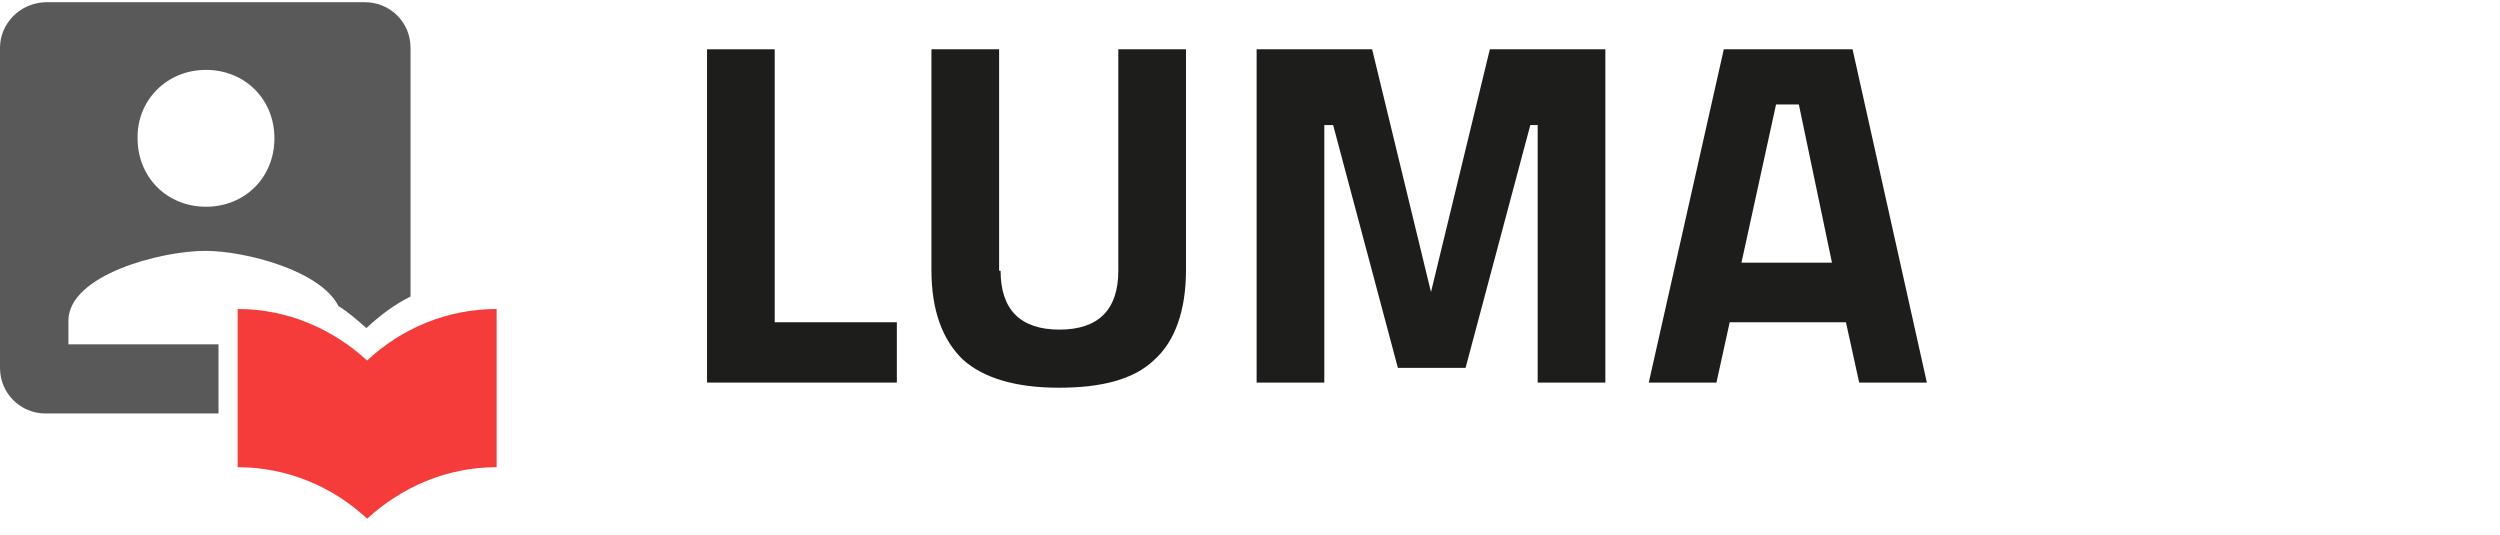
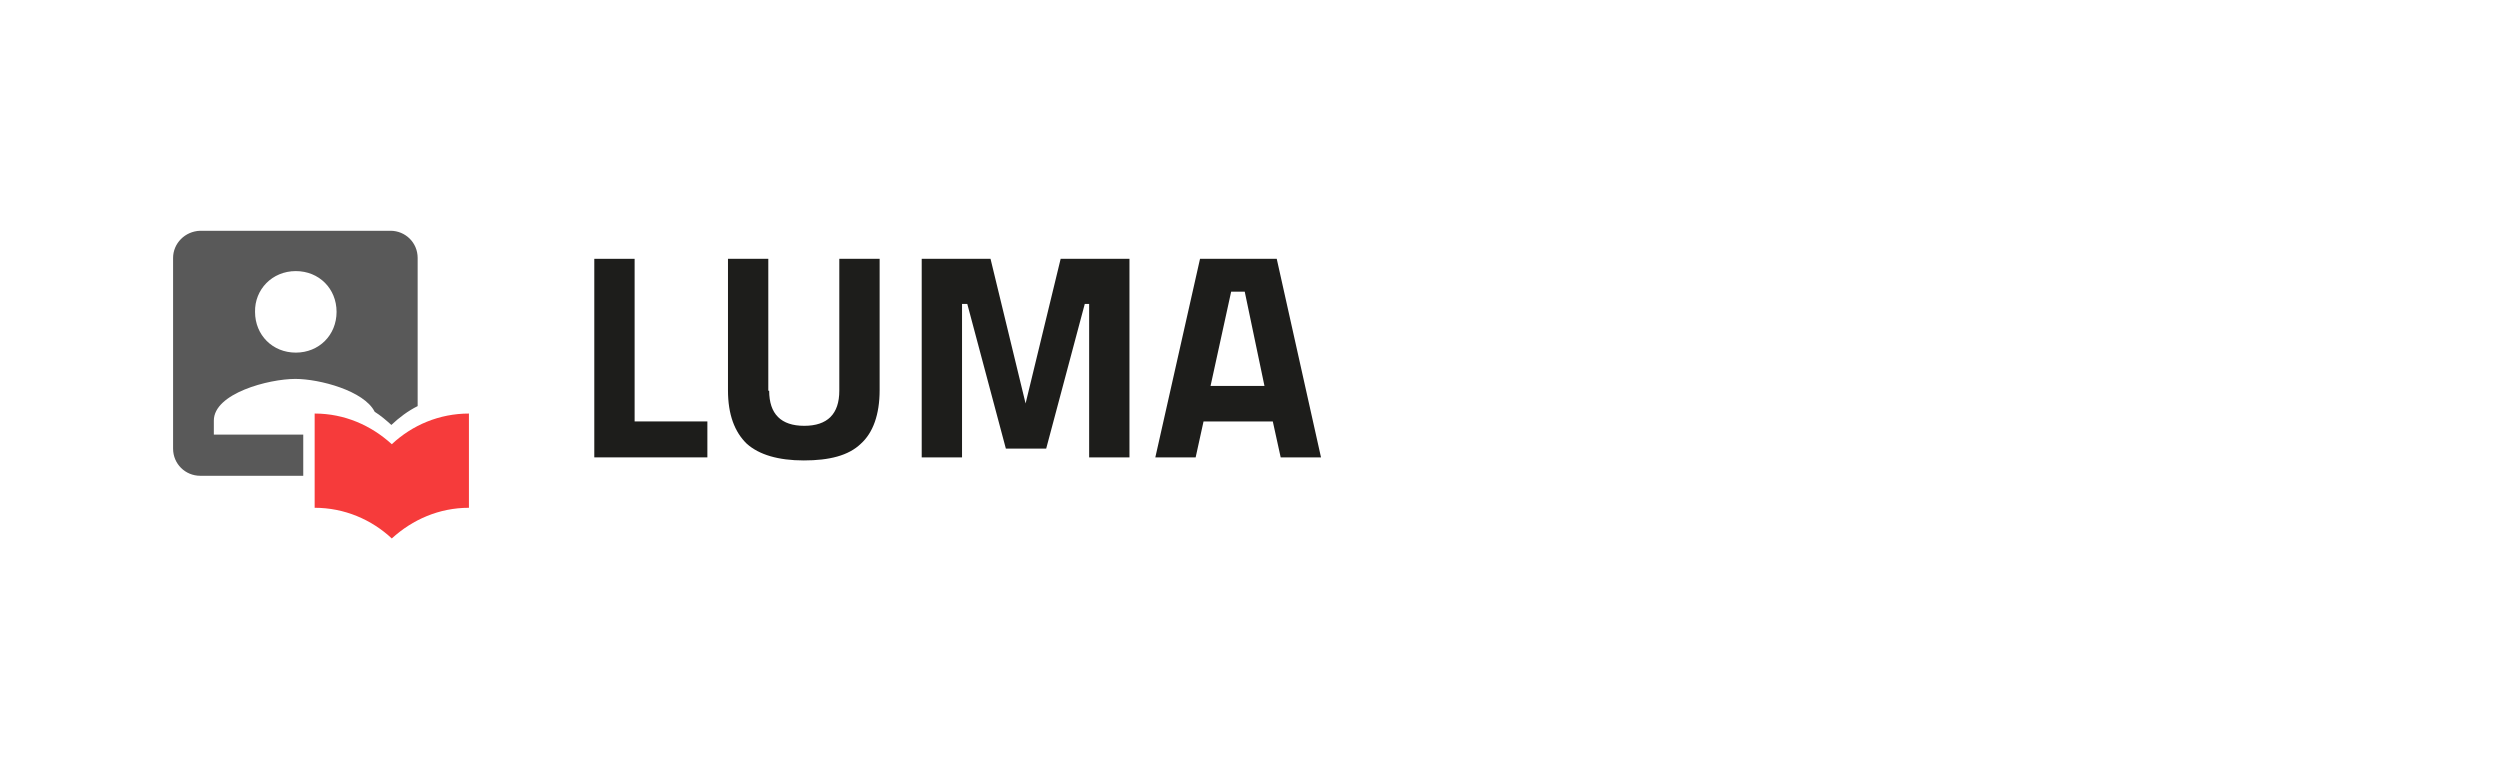
- <svg xmlns="http://www.w3.org/2000/svg" version="1.1" id="Warstwa_1" x="0px" y="0px" width="339.8px" height="72.6px" viewBox="0 0 339.8 72.6" style="enable-background:new 0 0 339.8 72.6;" xml:space="preserve">
-   <style type="text/css">
+ <svg xmlns="http://www.w3.org/2000/svg" version="1.1" id="Warstwa_1" x="0px" y="0px" width="260" height="80" viewBox="0 0 260 80" xml:space="preserve">
+   <defs id="defs21" />
+   <style type="text/css" id="style3">
	.st0{fill:#1D1D1B;}
	.st1{fill:#595959;}
	.st2{fill:#F63B3B;}
</style>
-   <g>
-     <path class="st0" d="M121.9,52H96.1V6.7h9.2v37.1h16.6V52z" />
-     <path class="st0" d="M136,36.8c0,5.3,2.7,8,8,8s8-2.7,8-8V6.7h9.2v30c0,5.5-1.5,9.7-4.3,12.2c-2.8,2.7-7.2,3.8-13,3.8   c-5.8,0-10.2-1.3-13-3.8c-2.8-2.7-4.3-6.7-4.3-12.2v-30h9.2v30.1H136z" />
-     <path class="st0" d="M170.8,52V6.7h15.7l8,33l8-33h15.7V52H209V17h-1l-8.8,33H190l-8.8-33H180v35H170.8z" />
-     <path class="st0" d="M224.1,52l10.2-45.3h17.5L261.9,52h-9.2l-1.8-8.2h-15.8l-1.8,8.2H224.1z M241.4,14.2l-4.7,21.5h12.3l-4.5-21.5   H241.4z" />
+   <g id="g4151" transform="matrix(0.4558405,0,0,0.4558405,18,23.86325)">
+     <g id="g5">
+       <path id="path7" d="m 121.9,52 -25.8,0 0,-45.3 9.2,0 0,37.1 16.6,0 0,8.2 z" class="st0" style="fill:#1d1d1b" />
+       <path id="path9" d="m 136,36.8 c 0,5.3 2.7,8 8,8 5.3,0 8,-2.7 8,-8 l 0,-30.1 9.2,0 0,30 c 0,5.5 -1.5,9.7 -4.3,12.2 -2.8,2.7 -7.2,3.8 -13,3.8 -5.8,0 -10.2,-1.3 -13,-3.8 -2.8,-2.7 -4.3,-6.7 -4.3,-12.2 l 0,-30 9.2,0 0,30.1 0.2,0 z" class="st0" style="fill:#1d1d1b" />
+       <path id="path11" d="m 170.8,52 0,-45.3 15.7,0 8,33 8,-33 15.7,0 0,45.3 -9.2,0 0,-35 -1,0 -8.8,33 -9.2,0 -8.8,-33 -1.2,0 0,35 -9.2,0 z" class="st0" style="fill:#1d1d1b" />
+       <path id="path13" d="m 224.1,52 10.2,-45.3 17.5,0 10.1,45.3 -9.2,0 -1.8,-8.2 -15.8,0 -1.8,8.2 -9.2,0 z m 17.3,-37.8 -4.7,21.5 12.3,0 -4.5,-21.5 -3.1,0 z" class="st0" style="fill:#1d1d1b" />
+     </g>
+     <path id="path15" d="m 29.6,46.8 -20.3,0 0,-3.2 c 0,-6.2 12.5,-9.5 18.6,-9.5 5.5,0 15.7,2.7 18.1,7.5 1.3,0.8 2.7,2 3.8,3 1.8,-1.7 3.8,-3.2 6,-4.3 l 0,-33.8 C 55.8,3 53,0.3 49.6,0.3 L 6.2,0.3 C 2.7,0.4 0,3.2 0,6.5 L 0,50 c 0,3.5 2.8,6.2 6.2,6.2 l 23.5,0 0,-9.4 z M 28,9.5 c 5.3,0 9.3,4 9.3,9.3 0,5.3 -4,9.3 -9.3,9.3 -5.3,0 -9.3,-4 -9.3,-9.3 -0.1,-5.1 3.9,-9.3 9.3,-9.3 z" class="st1" style="fill:#595959" />
+     <path id="path17" d="M 49.9,49 C 45.2,44.7 39.1,42 32.3,42 l 0,21.5 c 6.8,0 13,2.7 17.6,7 4.7,-4.3 10.8,-7 17.6,-7 l 0,-21.5 c -6.7,0 -12.9,2.6 -17.6,7 l 0,0 z" class="st2" style="fill:#f63b3b" />
  </g>
-   <path class="st1" d="M29.6,46.8H9.3v-3.2c0-6.2,12.5-9.5,18.6-9.5c5.5,0,15.7,2.7,18.1,7.5c1.3,0.8,2.7,2,3.8,3  c1.8-1.7,3.8-3.2,6-4.3V6.5c0-3.5-2.8-6.2-6.2-6.2H6.2C2.7,0.4,0,3.2,0,6.5V50c0,3.5,2.8,6.2,6.2,6.2h23.5V46.8z M28,9.5  c5.3,0,9.3,4,9.3,9.3s-4,9.3-9.3,9.3s-9.3-4-9.3-9.3C18.6,13.7,22.6,9.5,28,9.5z" />
-   <path class="st2" d="M49.9,49c-4.7-4.3-10.8-7-17.6-7v21.5c6.8,0,13,2.7,17.6,7c4.7-4.3,10.8-7,17.6-7V42C60.8,42,54.6,44.6,49.9,49  L49.9,49z" />
</svg>
